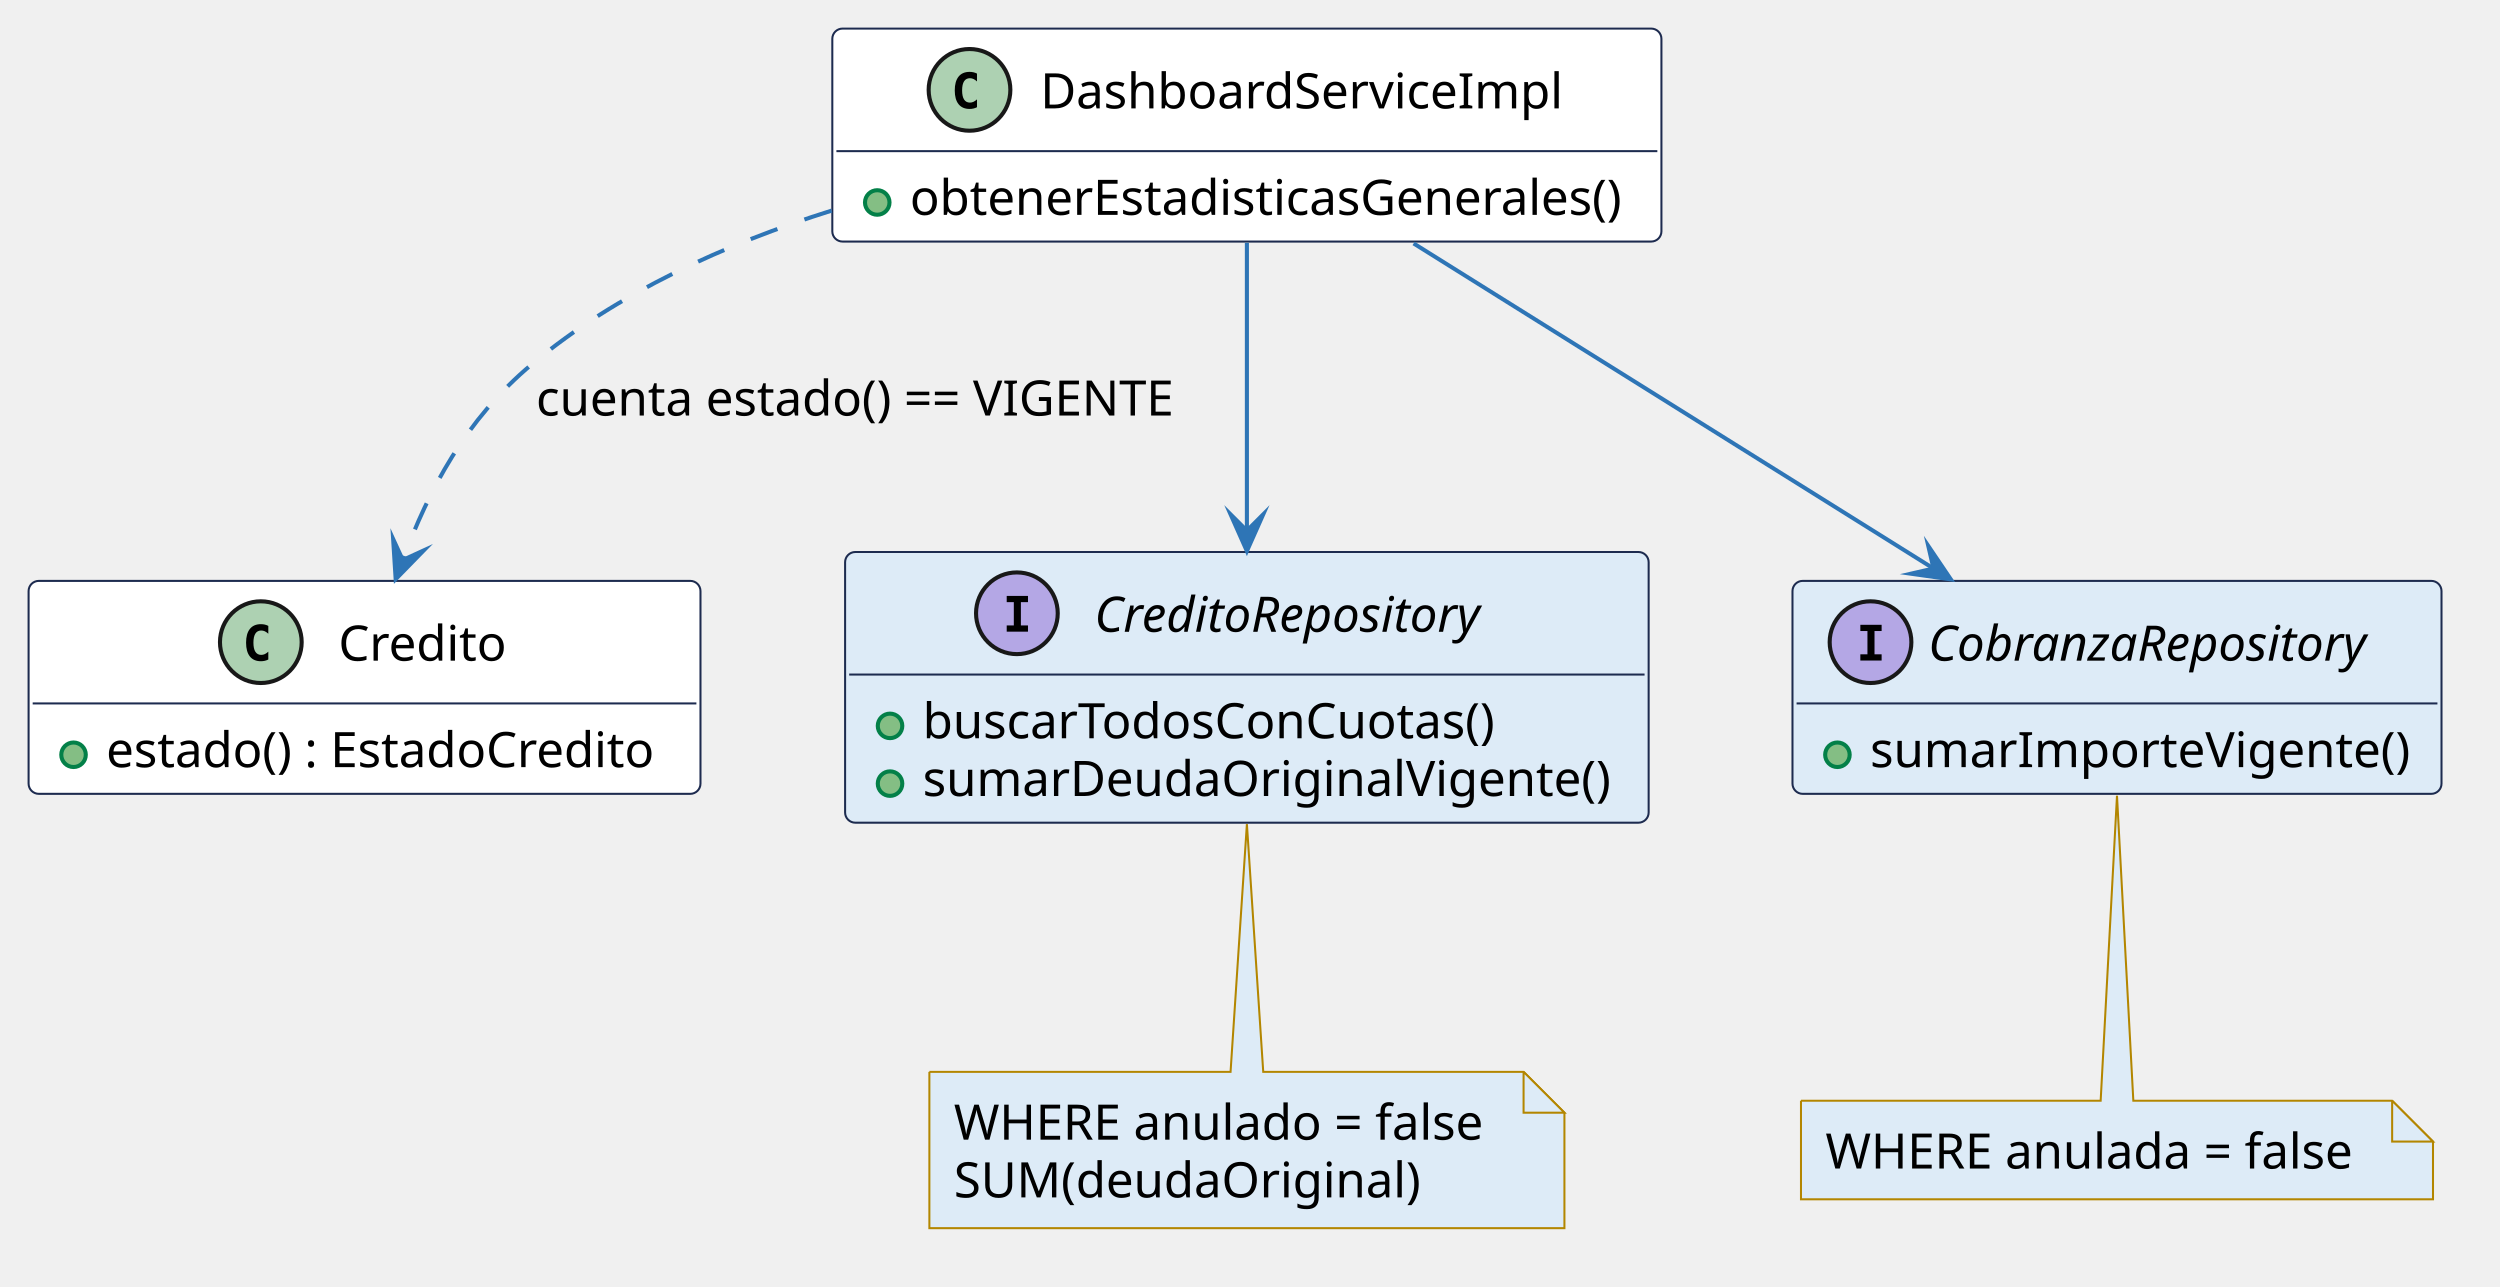
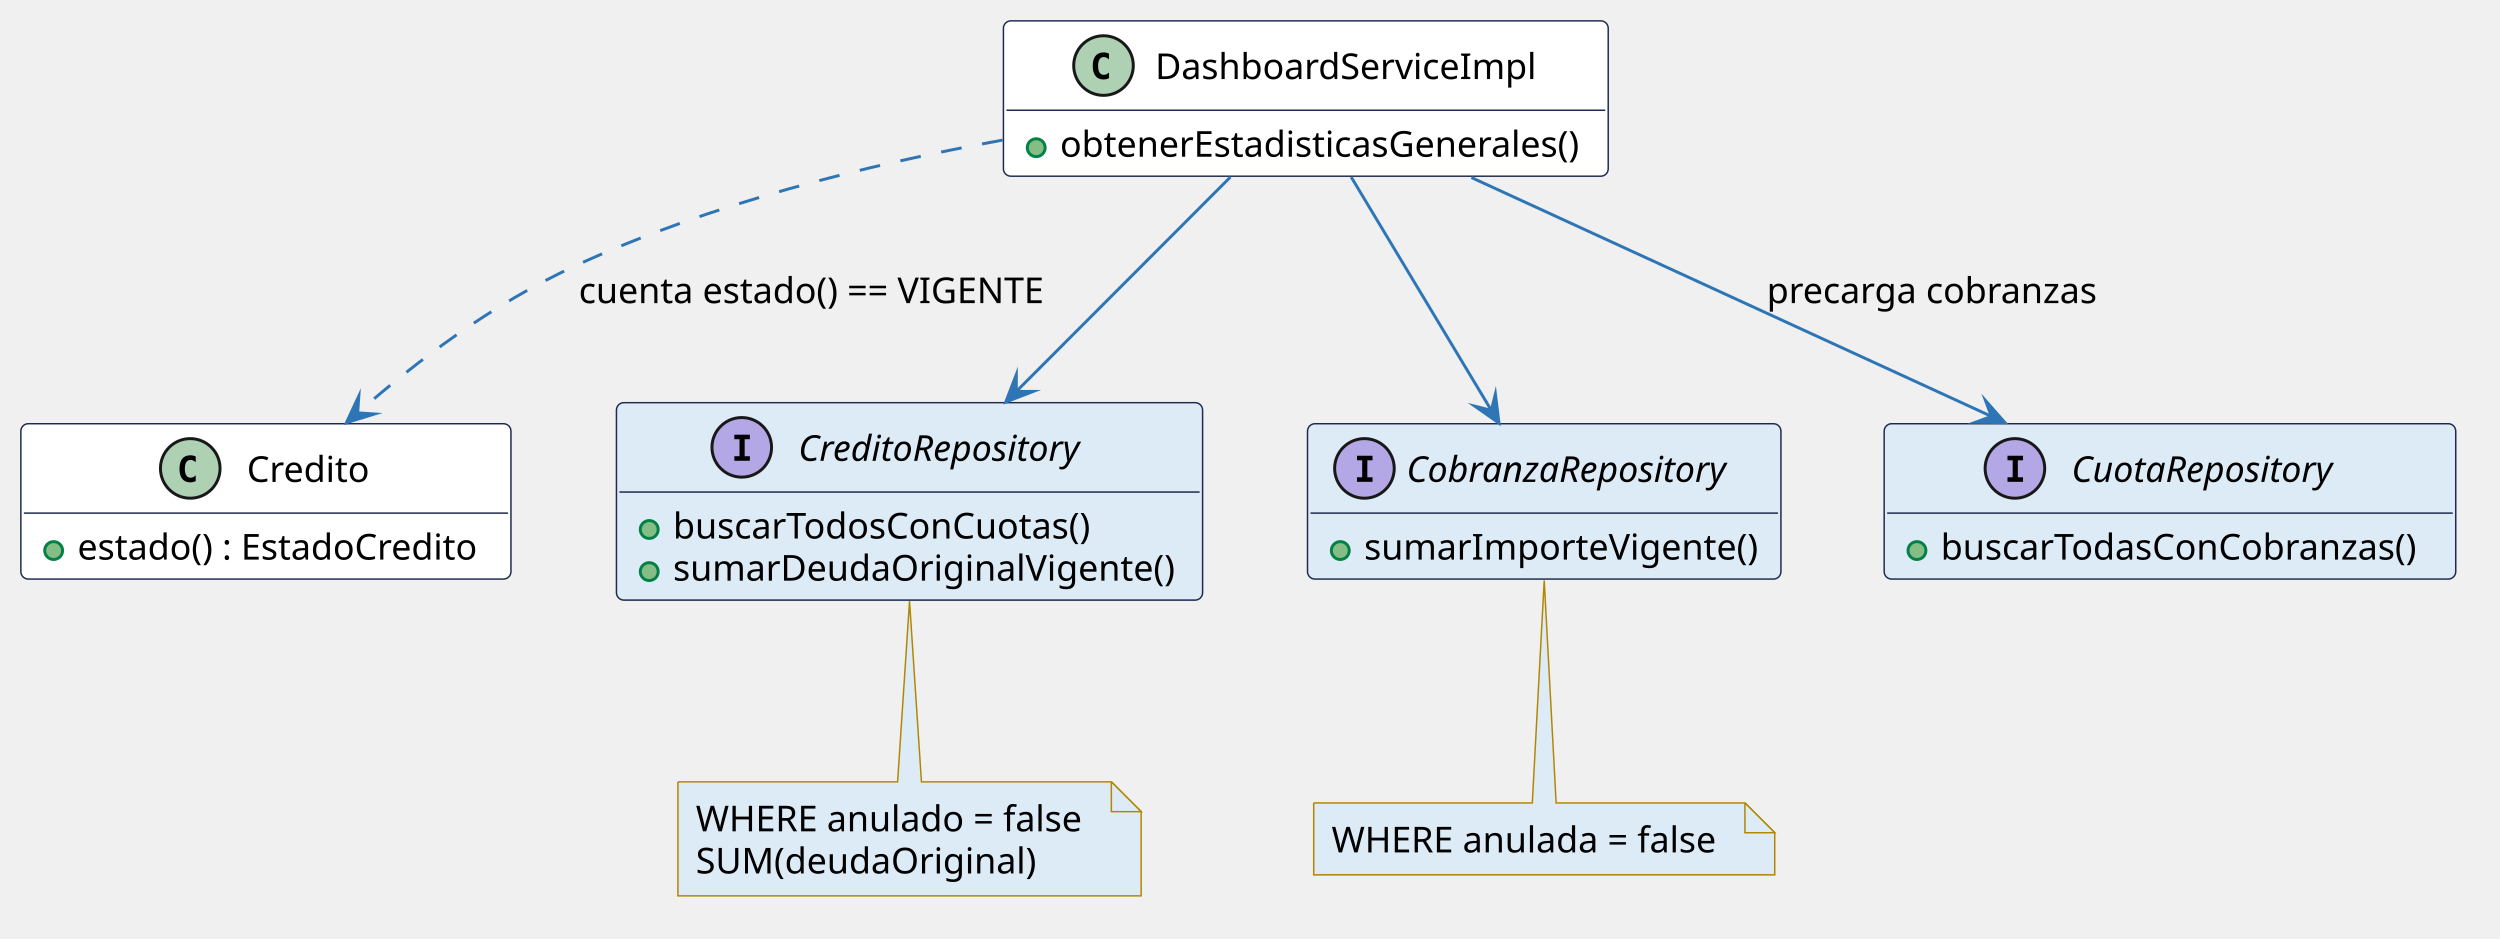
- <svg xmlns="http://www.w3.org/2000/svg" version="1.1" data-diagram-type="CLASS" style="width:612px;height:315px;background:#FFFFFF;" width="612px" height="315px" viewBox="0 0 612 315" zoomAndPan="magnify" preserveAspectRatio="none" contentStyleType="text/css">
+ <svg xmlns="http://www.w3.org/2000/svg" version="1.1" data-diagram-type="CLASS" style="width:839px;height:315px;background:#FFFFFF;" width="839px" height="315px" viewBox="0 0 839 315" zoomAndPan="magnify" preserveAspectRatio="none" contentStyleType="text/css">
  <defs />
  <g font-family="sans-serif" lengthAdjust="spacing">
    <g class="entity" data-qualified-name="DashboardServiceImpl" id="ent0001" data-source-line="15">
-       <rect x="203.75" y="7" width="202.967" height="52.133" fill="#FFF" style="stroke:#1D2B4F;stroke-width:0.5;" rx="2.5" ry="2.5" />
-       <ellipse cx="237.335" cy="22" rx="10" ry="10" fill="#ADD1B2" style="stroke:#181818;stroke-width:1;" />
-       <path d="M239.169,26.248 Q238.758,26.459 238.307,26.564 Q237.856,26.67 237.358,26.67 Q235.589,26.67 234.657,25.504 Q233.725,24.338 233.725,22.135 Q233.725,19.926 234.657,18.76 Q235.589,17.594 237.358,17.594 Q237.856,17.594 238.313,17.699 Q238.77,17.805 239.169,18.016 L239.169,19.938 Q238.723,19.527 238.304,19.337 Q237.885,19.146 237.44,19.146 Q236.491,19.146 236.008,19.899 Q235.524,20.652 235.524,22.135 Q235.524,23.611 236.008,24.364 Q236.491,25.117 237.44,25.117 Q237.885,25.117 238.304,24.927 Q238.723,24.736 239.169,24.326 Z " fill="#000" />
-       <text x="254.687" y="26.535" fill="#000" font-size="12" textLength="129.445" font-family="Calibri">DashboardServiceImpl</text>
-       <line x1="204.75" y1="37" x2="405.717" y2="37" style="stroke:#1D2B4F;stroke-width:0.5;" />
+       <rect x="336.75" y="7" width="202.967" height="52.133" fill="#FFF" style="stroke:#1D2B4F;stroke-width:0.5;" rx="2.5" ry="2.5" />
+       <ellipse cx="370.335" cy="22" rx="10" ry="10" fill="#ADD1B2" style="stroke:#181818;stroke-width:1;" />
+       <path d="M372.169,26.248 Q371.758,26.459 371.307,26.564 Q370.856,26.67 370.358,26.67 Q368.589,26.67 367.657,25.504 Q366.725,24.338 366.725,22.135 Q366.725,19.926 367.657,18.76 Q368.589,17.594 370.358,17.594 Q370.856,17.594 371.313,17.699 Q371.77,17.805 372.169,18.016 L372.169,19.938 Q371.723,19.527 371.304,19.337 Q370.885,19.146 370.44,19.146 Q369.491,19.146 369.008,19.899 Q368.524,20.652 368.524,22.135 Q368.524,23.611 369.008,24.364 Q369.491,25.117 370.44,25.117 Q370.885,25.117 371.304,24.927 Q371.723,24.736 372.169,24.326 Z " fill="#000" />
+       <text x="387.687" y="26.535" fill="#000" font-size="12" textLength="129.445" font-family="Calibri">DashboardServiceImpl</text>
+       <line x1="337.75" y1="37" x2="538.717" y2="37" style="stroke:#1D2B4F;stroke-width:0.5;" />
      <g data-visibility-modifier="PUBLIC_METHOD">
-         <ellipse cx="214.75" cy="49.566" rx="3" ry="3" fill="#84BE84" style="stroke:#038048;stroke-width:1;" />
+         <ellipse cx="347.75" cy="49.566" rx="3" ry="3" fill="#84BE84" style="stroke:#038048;stroke-width:1;" />
      </g>
-       <text x="222.75" y="52.602" fill="#000" font-size="12" textLength="177.967" font-family="Calibri">obtenerEstadisticasGenerales()</text>
+       <text x="355.75" y="52.602" fill="#000" font-size="12" textLength="177.967" font-family="Calibri">obtenerEstadisticasGenerales()</text>
    </g>
    <g class="entity" data-qualified-name="Credito" id="ent0002" data-source-line="18">
      <rect x="7" y="142.2" width="164.477" height="52.133" fill="#FFF" style="stroke:#1D2B4F;stroke-width:0.5;" rx="2.5" ry="2.5" />
      <ellipse cx="63.849" cy="157.2" rx="10" ry="10" fill="#ADD1B2" style="stroke:#181818;stroke-width:1;" />
      <path d="M65.683,161.448 Q65.272,161.659 64.821,161.764 Q64.37,161.87 63.872,161.87 Q62.103,161.87 61.171,160.704 Q60.239,159.538 60.239,157.335 Q60.239,155.126 61.171,153.96 Q62.103,152.794 63.872,152.794 Q64.37,152.794 64.827,152.899 Q65.284,153.005 65.683,153.216 L65.683,155.138 Q65.237,154.727 64.818,154.537 Q64.399,154.346 63.954,154.346 Q63.005,154.346 62.521,155.099 Q62.038,155.852 62.038,157.335 Q62.038,158.811 62.521,159.564 Q63.005,160.317 63.954,160.317 Q64.399,160.317 64.818,160.127 Q65.237,159.936 65.683,159.526 Z " fill="#000" />
      <text x="82.849" y="161.735" fill="#000" font-size="12" textLength="42.779" font-family="Calibri">Credito</text>
      <line x1="8" y1="172.2" x2="170.477" y2="172.2" style="stroke:#1D2B4F;stroke-width:0.5;" />
      <g data-visibility-modifier="PUBLIC_METHOD">
        <ellipse cx="18" cy="184.766" rx="3" ry="3" fill="#84BE84" style="stroke:#038048;stroke-width:1;" />
      </g>
      <text x="26" y="187.802" fill="#000" font-size="12" textLength="139.477" font-family="Calibri">estado() : EstadoCredito</text>
    </g>
    <g class="entity" data-qualified-name="CreditoRepository" id="ent0004" data-source-line="22">
      <rect x="206.88" y="135.13" width="196.709" height="66.266" fill="#DDEBF7" style="stroke:#1D2B4F;stroke-width:0.5;" rx="2.5" ry="2.5" />
      <ellipse cx="248.934" cy="150.13" rx="10" ry="10" fill="#B4A7E5" style="stroke:#181818;stroke-width:1;" />
      <path d="M246.442,147.405 L246.442,145.882 L251.651,145.882 L251.651,147.405 L249.91,147.405 L249.91,153.107 L251.651,153.107 L251.651,154.63 L246.442,154.63 L246.442,153.107 L248.182,153.107 L248.182,147.405 Z " fill="#000" />
      <text x="267.934" y="154.665" fill="#000" font-size="12" textLength="104.602" font-style="italic" font-family="Calibri">CreditoRepository</text>
      <line x1="207.88" y1="165.13" x2="402.589" y2="165.13" style="stroke:#1D2B4F;stroke-width:0.5;" />
      <g data-visibility-modifier="PUBLIC_METHOD">
        <ellipse cx="217.88" cy="177.696" rx="3" ry="3" fill="#84BE84" style="stroke:#038048;stroke-width:1;" />
      </g>
      <text x="225.88" y="180.732" fill="#000" font-size="12" textLength="146.08" font-family="Calibri">buscarTodosConCuotas()</text>
      <g data-visibility-modifier="PUBLIC_METHOD">
        <ellipse cx="217.88" cy="191.829" rx="3" ry="3" fill="#84BE84" style="stroke:#038048;stroke-width:1;" />
      </g>
      <text x="225.88" y="194.864" fill="#000" font-size="12" textLength="171.709" font-family="Calibri">sumarDeudaOriginalVigente()</text>
    </g>
    <g class="entity" data-qualified-name="CobranzaRepository" id="ent0005" data-source-line="26">
      <rect x="438.8" y="142.2" width="158.881" height="52.133" fill="#DDEBF7" style="stroke:#1D2B4F;stroke-width:0.5;" rx="2.5" ry="2.5" />
      <ellipse cx="457.904" cy="157.2" rx="10" ry="10" fill="#B4A7E5" style="stroke:#181818;stroke-width:1;" />
      <path d="M455.412,154.475 L455.412,152.952 L460.621,152.952 L460.621,154.475 L458.88,154.475 L458.88,160.177 L460.621,160.177 L460.621,161.7 L455.412,161.7 L455.412,160.177 L457.152,160.177 L457.152,154.475 Z " fill="#000" />
      <text x="472.038" y="161.735" fill="#000" font-size="12" textLength="117.539" font-style="italic" font-family="Calibri">CobranzaRepository</text>
      <line x1="439.8" y1="172.2" x2="596.681" y2="172.2" style="stroke:#1D2B4F;stroke-width:0.5;" />
      <g data-visibility-modifier="PUBLIC_METHOD">
        <ellipse cx="449.8" cy="184.766" rx="3" ry="3" fill="#84BE84" style="stroke:#038048;stroke-width:1;" />
      </g>
      <text x="457.8" y="187.802" fill="#000" font-size="12" textLength="133.881" font-family="Calibri">sumarImporteVigente()</text>
    </g>
-     <g class="entity" data-qualified-name="GMN8" id="ent0009" data-source-line="32">
+     <g class="entity" data-qualified-name="CuotaRepository" id="ent0006" data-source-line="29">
+       <rect x="632.33" y="142.2" width="191.816" height="52.133" fill="#DDEBF7" style="stroke:#1D2B4F;stroke-width:0.5;" rx="2.5" ry="2.5" />
+       <ellipse cx="676.209" cy="157.2" rx="10" ry="10" fill="#B4A7E5" style="stroke:#181818;stroke-width:1;" />
+       <path d="M673.717,154.475 L673.717,152.952 L678.926,152.952 L678.926,154.475 L677.185,154.475 L677.185,160.177 L678.926,160.177 L678.926,161.7 L673.717,161.7 L673.717,160.177 L675.457,160.177 L675.457,154.475 Z " fill="#000" />
+       <text x="695.209" y="161.735" fill="#000" font-size="12" textLength="96.059" font-style="italic" font-family="Calibri">CuotaRepository</text>
+       <line x1="633.33" y1="172.2" x2="823.146" y2="172.2" style="stroke:#1D2B4F;stroke-width:0.5;" />
+       <g data-visibility-modifier="PUBLIC_METHOD">
+         <ellipse cx="643.33" cy="184.766" rx="3" ry="3" fill="#84BE84" style="stroke:#038048;stroke-width:1;" />
+       </g>
+       <text x="651.33" y="187.802" fill="#000" font-size="12" textLength="166.816" font-family="Calibri">buscarTodasConCobranzas()</text>
+     </g>
+     <g class="entity" data-qualified-name="GMN10" id="ent0011" data-source-line="36">
      <path d="M227.51,262.39 L227.51,300.656 A0,0 0 0 0 227.51,300.656 L382.971,300.656 A0,0 0 0 0 382.971,300.656 L382.971,272.39 L372.971,262.39 L309.24,262.39 L305.24,201.74 L301.24,262.39 L227.51,262.39 A0,0 0 0 0 227.51,262.39" style="stroke:#B38600;stroke-width:0.5;" fill="#DDEBF7" />
      <path d="M372.971,262.39 L372.971,272.39 L382.971,272.39 L372.971,262.39" style="stroke:#B38600;stroke-width:0.5;" fill="#DDEBF7" />
      <text x="233.51" y="278.992" fill="#000" font-size="12" textLength="134.461" font-family="Calibri">WHERE anulado = false</text>
      <text x="233.51" y="293.124" fill="#000" font-size="12" textLength="114.979" font-family="Calibri">SUM(deudaOriginal)</text>
    </g>
-     <g class="entity" data-qualified-name="GMN11" id="ent0012" data-source-line="36">
+     <g class="entity" data-qualified-name="GMN13" id="ent0014" data-source-line="40">
      <path d="M440.88,269.46 L440.88,293.593 A0,0 0 0 0 440.88,293.593 L595.597,293.593 A0,0 0 0 0 595.597,293.593 L595.597,279.46 L585.597,269.46 L522.24,269.46 L518.24,194.79 L514.24,269.46 L440.88,269.46 A0,0 0 0 0 440.88,269.46" style="stroke:#B38600;stroke-width:0.5;" fill="#DDEBF7" />
      <path d="M585.597,269.46 L585.597,279.46 L595.597,279.46 L585.597,269.46" style="stroke:#B38600;stroke-width:0.5;" fill="#DDEBF7" />
      <text x="446.88" y="286.062" fill="#000" font-size="12" textLength="133.717" font-family="Calibri">WHERE anulada = false</text>
    </g>
    <g class="link" data-entity-1="ent0001" data-entity-2="ent0002" id="lnk3" data-source-line="21" data-link-type="dependency">
-       <path d="M203.57,51.56 C177.59,59.72 151.13,71.66 130.24,89.13 C113.9,102.78 104.96,119.963 98.6,137.093" style="stroke:#2E75B6;stroke-width:1;stroke-dasharray:7,7;" fill="none" id="DashboardServiceImpl-to-Credito" codeLine="21" />
-       <polygon points="96.86,141.78,103.742,134.735,98.6,137.093,96.243,131.951,96.86,141.78" fill="#2E75B6" style="stroke:#2E75B6;stroke-width:1;stroke-linejoin:miter;stroke-miterlimit:10;" />
-       <text x="131.24" y="101.732" fill="#000" font-size="12" textLength="165.393" font-family="Calibri">cuenta estado() == VIGENTE</text>
+       <path d="M336.47,47.02 C291.17,55.26 238.06,68.43 193.24,89.13 C164.54,102.39 139.887,121.222 120.037,138.552" style="stroke:#2E75B6;stroke-width:1;stroke-dasharray:7,7;" fill="none" id="DashboardServiceImpl-to-Credito" codeLine="21" />
+       <polygon points="116.27,141.84,125.68,138.934,120.037,138.552,120.419,132.908,116.27,141.84" fill="#2E75B6" style="stroke:#2E75B6;stroke-width:1;stroke-linejoin:miter;stroke-miterlimit:10;" />
+       <text x="194.24" y="101.732" fill="#000" font-size="12" textLength="165.393" font-family="Calibri">cuenta estado() == VIGENTE</text>
    </g>
-     <g class="link" data-entity-1="ent0001" data-entity-2="ent0004" id="lnk6" data-source-line="29" data-link-type="dependency">
-       <path d="M305.24,59.43 C305.24,80.87 305.24,106.7 305.24,129.91" style="stroke:#2E75B6;stroke-width:1;" fill="none" id="DashboardServiceImpl-to-CreditoRepository" codeLine="29" />
-       <polygon points="305.24,134.91,309.24,125.91,305.24,129.91,301.24,125.91,305.24,134.91" fill="#2E75B6" style="stroke:#2E75B6;stroke-width:1;stroke-linejoin:miter;stroke-miterlimit:10;" />
+     <g class="link" data-entity-1="ent0001" data-entity-2="ent0004" id="lnk7" data-source-line="32" data-link-type="dependency">
+       <path d="M412.91,59.43 C391.5,80.87 364.253,108.162 341.073,131.372" style="stroke:#2E75B6;stroke-width:1;" fill="none" id="DashboardServiceImpl-to-CreditoRepository" codeLine="32" />
+       <polygon points="337.54,134.91,346.73,131.369,341.073,131.372,341.07,125.715,337.54,134.91" fill="#2E75B6" style="stroke:#2E75B6;stroke-width:1;stroke-linejoin:miter;stroke-miterlimit:10;" />
    </g>
-     <g class="link" data-entity-1="ent0001" data-entity-2="ent0005" id="lnk7" data-source-line="30" data-link-type="dependency">
-       <path d="M346.05,59.59 C383.86,83.23 435.55,115.56 473.32,139.17" style="stroke:#2E75B6;stroke-width:1;" fill="none" id="DashboardServiceImpl-to-CobranzaRepository" codeLine="30" />
-       <polygon points="477.56,141.82,472.049,133.658,473.32,139.17,467.808,140.441,477.56,141.82" fill="#2E75B6" style="stroke:#2E75B6;stroke-width:1;stroke-linejoin:miter;stroke-miterlimit:10;" />
+     <g class="link" data-entity-1="ent0001" data-entity-2="ent0005" id="lnk8" data-source-line="33" data-link-type="dependency">
+       <path d="M453.47,59.43 C467.71,83.13 486.265,114.034 500.485,137.704" style="stroke:#2E75B6;stroke-width:1;" fill="none" id="DashboardServiceImpl-to-CobranzaRepository" codeLine="33" />
+       <polygon points="503.06,141.99,501.854,132.215,500.485,137.704,494.996,136.335,503.06,141.99" fill="#2E75B6" style="stroke:#2E75B6;stroke-width:1;stroke-linejoin:miter;stroke-miterlimit:10;" />
+     </g>
+     <g class="link" data-entity-1="ent0001" data-entity-2="ent0006" id="lnk9" data-source-line="34" data-link-type="dependency">
+       <path d="M493.81,59.59 C545.29,83.23 616.896,116.123 668.306,139.733" style="stroke:#2E75B6;stroke-width:1;" fill="none" id="DashboardServiceImpl-to-CuotaRepository" codeLine="34" />
+       <polygon points="672.85,141.82,666.341,134.429,668.306,139.733,663.002,141.699,672.85,141.82" fill="#2E75B6" style="stroke:#2E75B6;stroke-width:1;stroke-linejoin:miter;stroke-miterlimit:10;" />
+       <text x="592.93" y="101.732" fill="#000" font-size="12" textLength="114.416" font-family="Calibri">precarga cobranzas</text>
    </g>
  </g>
</svg>
